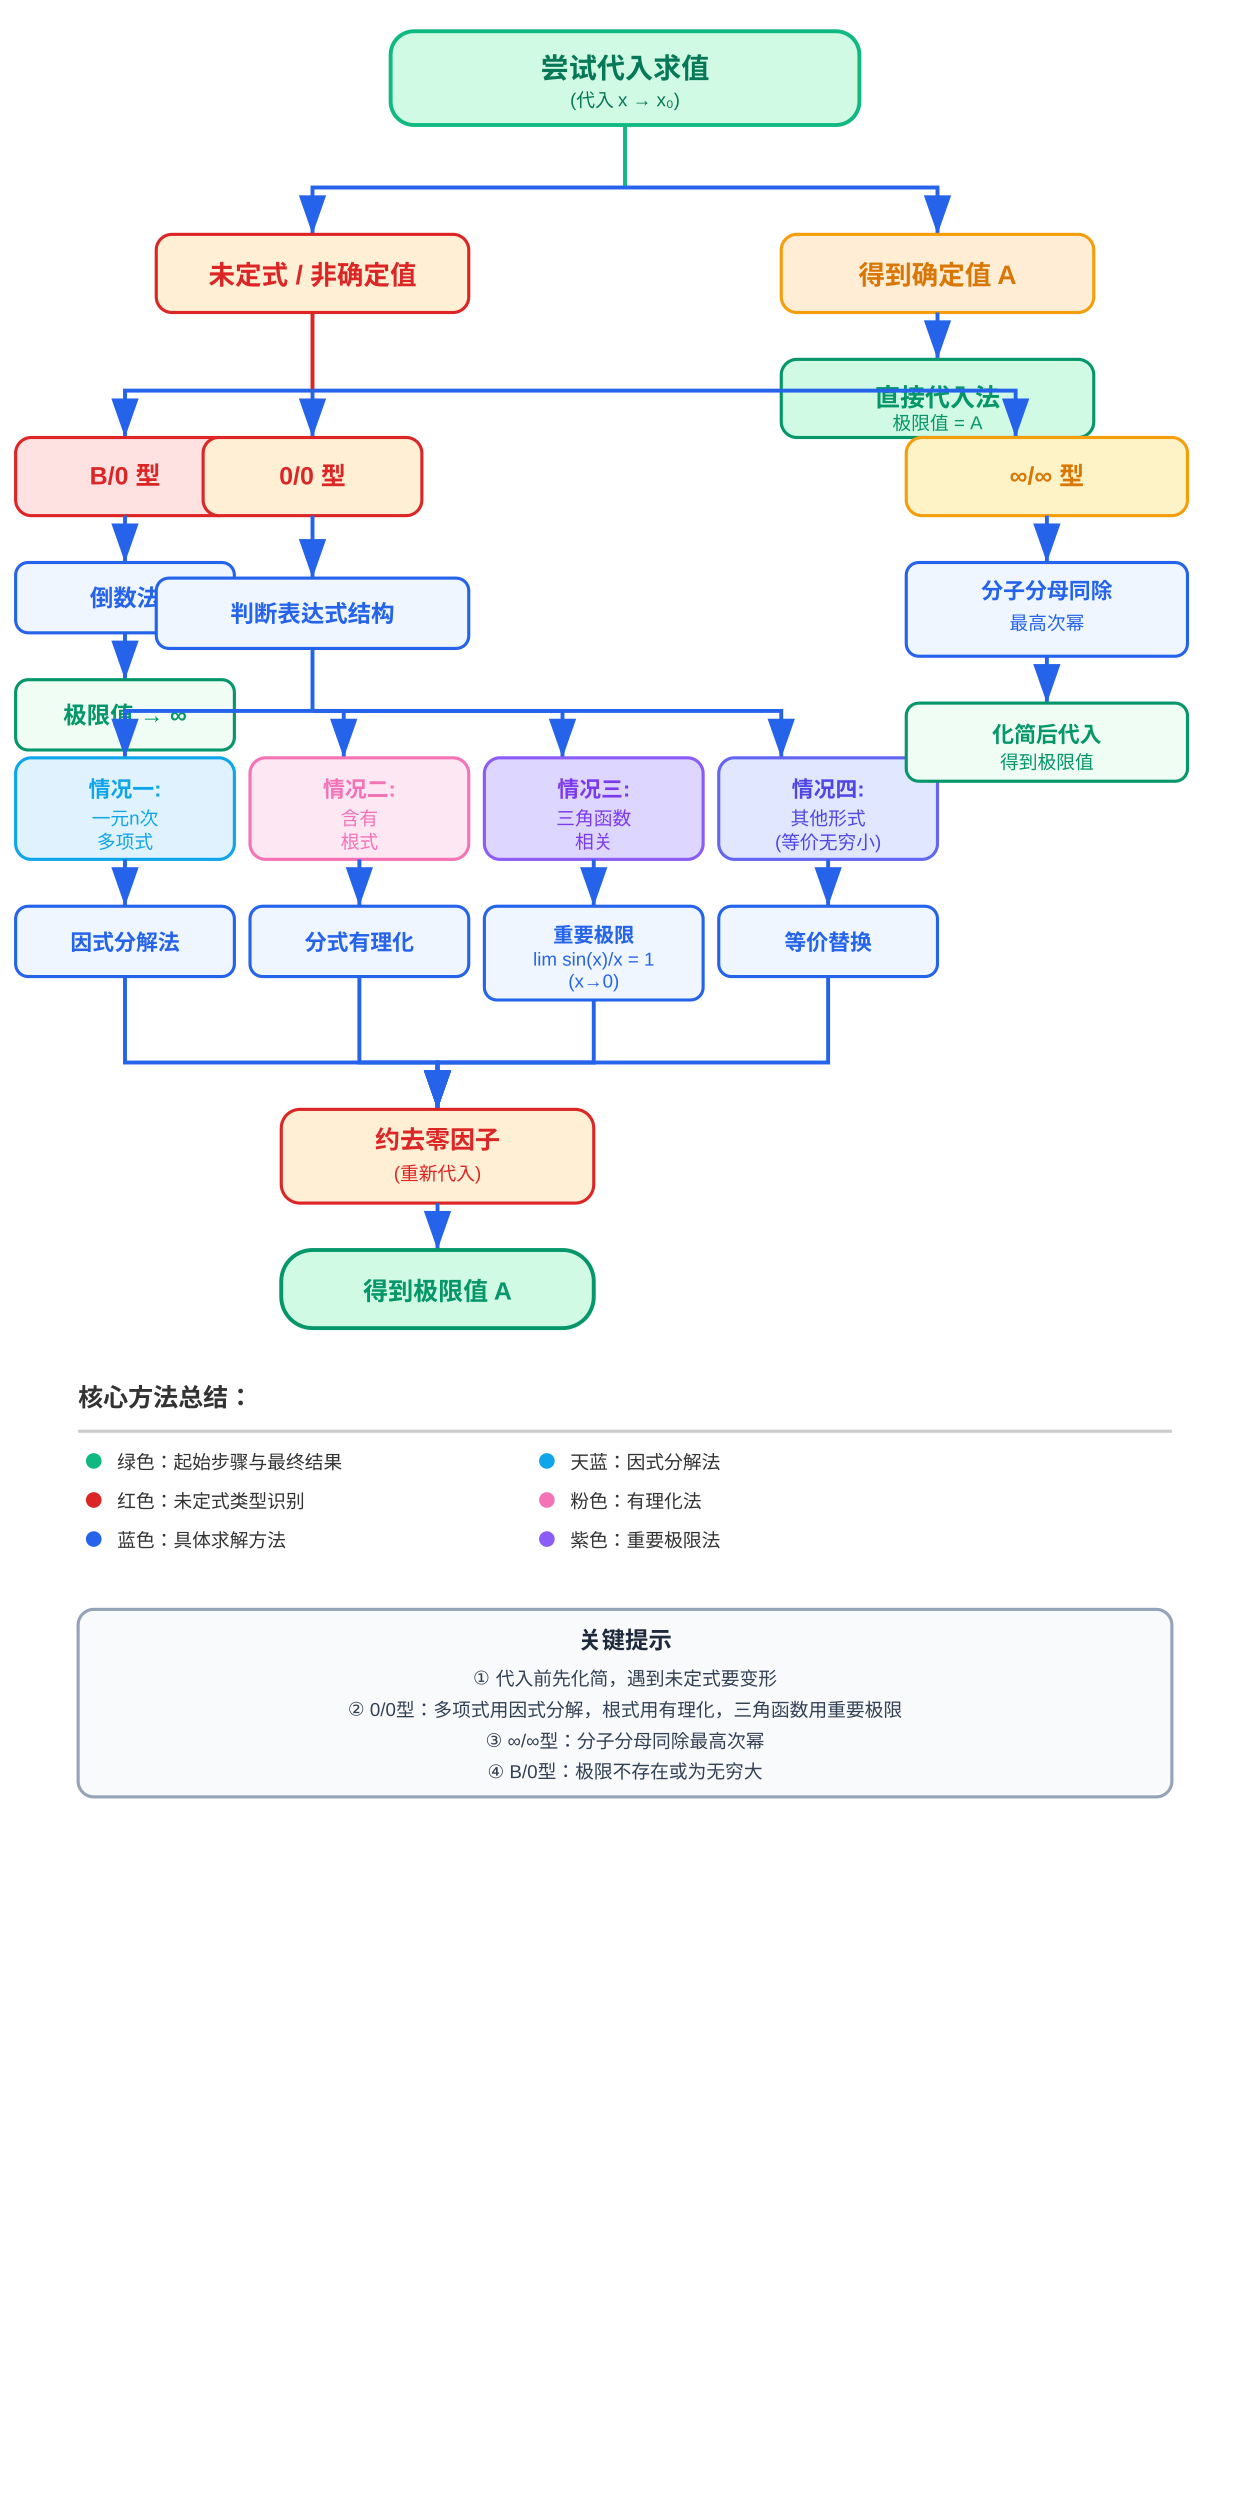
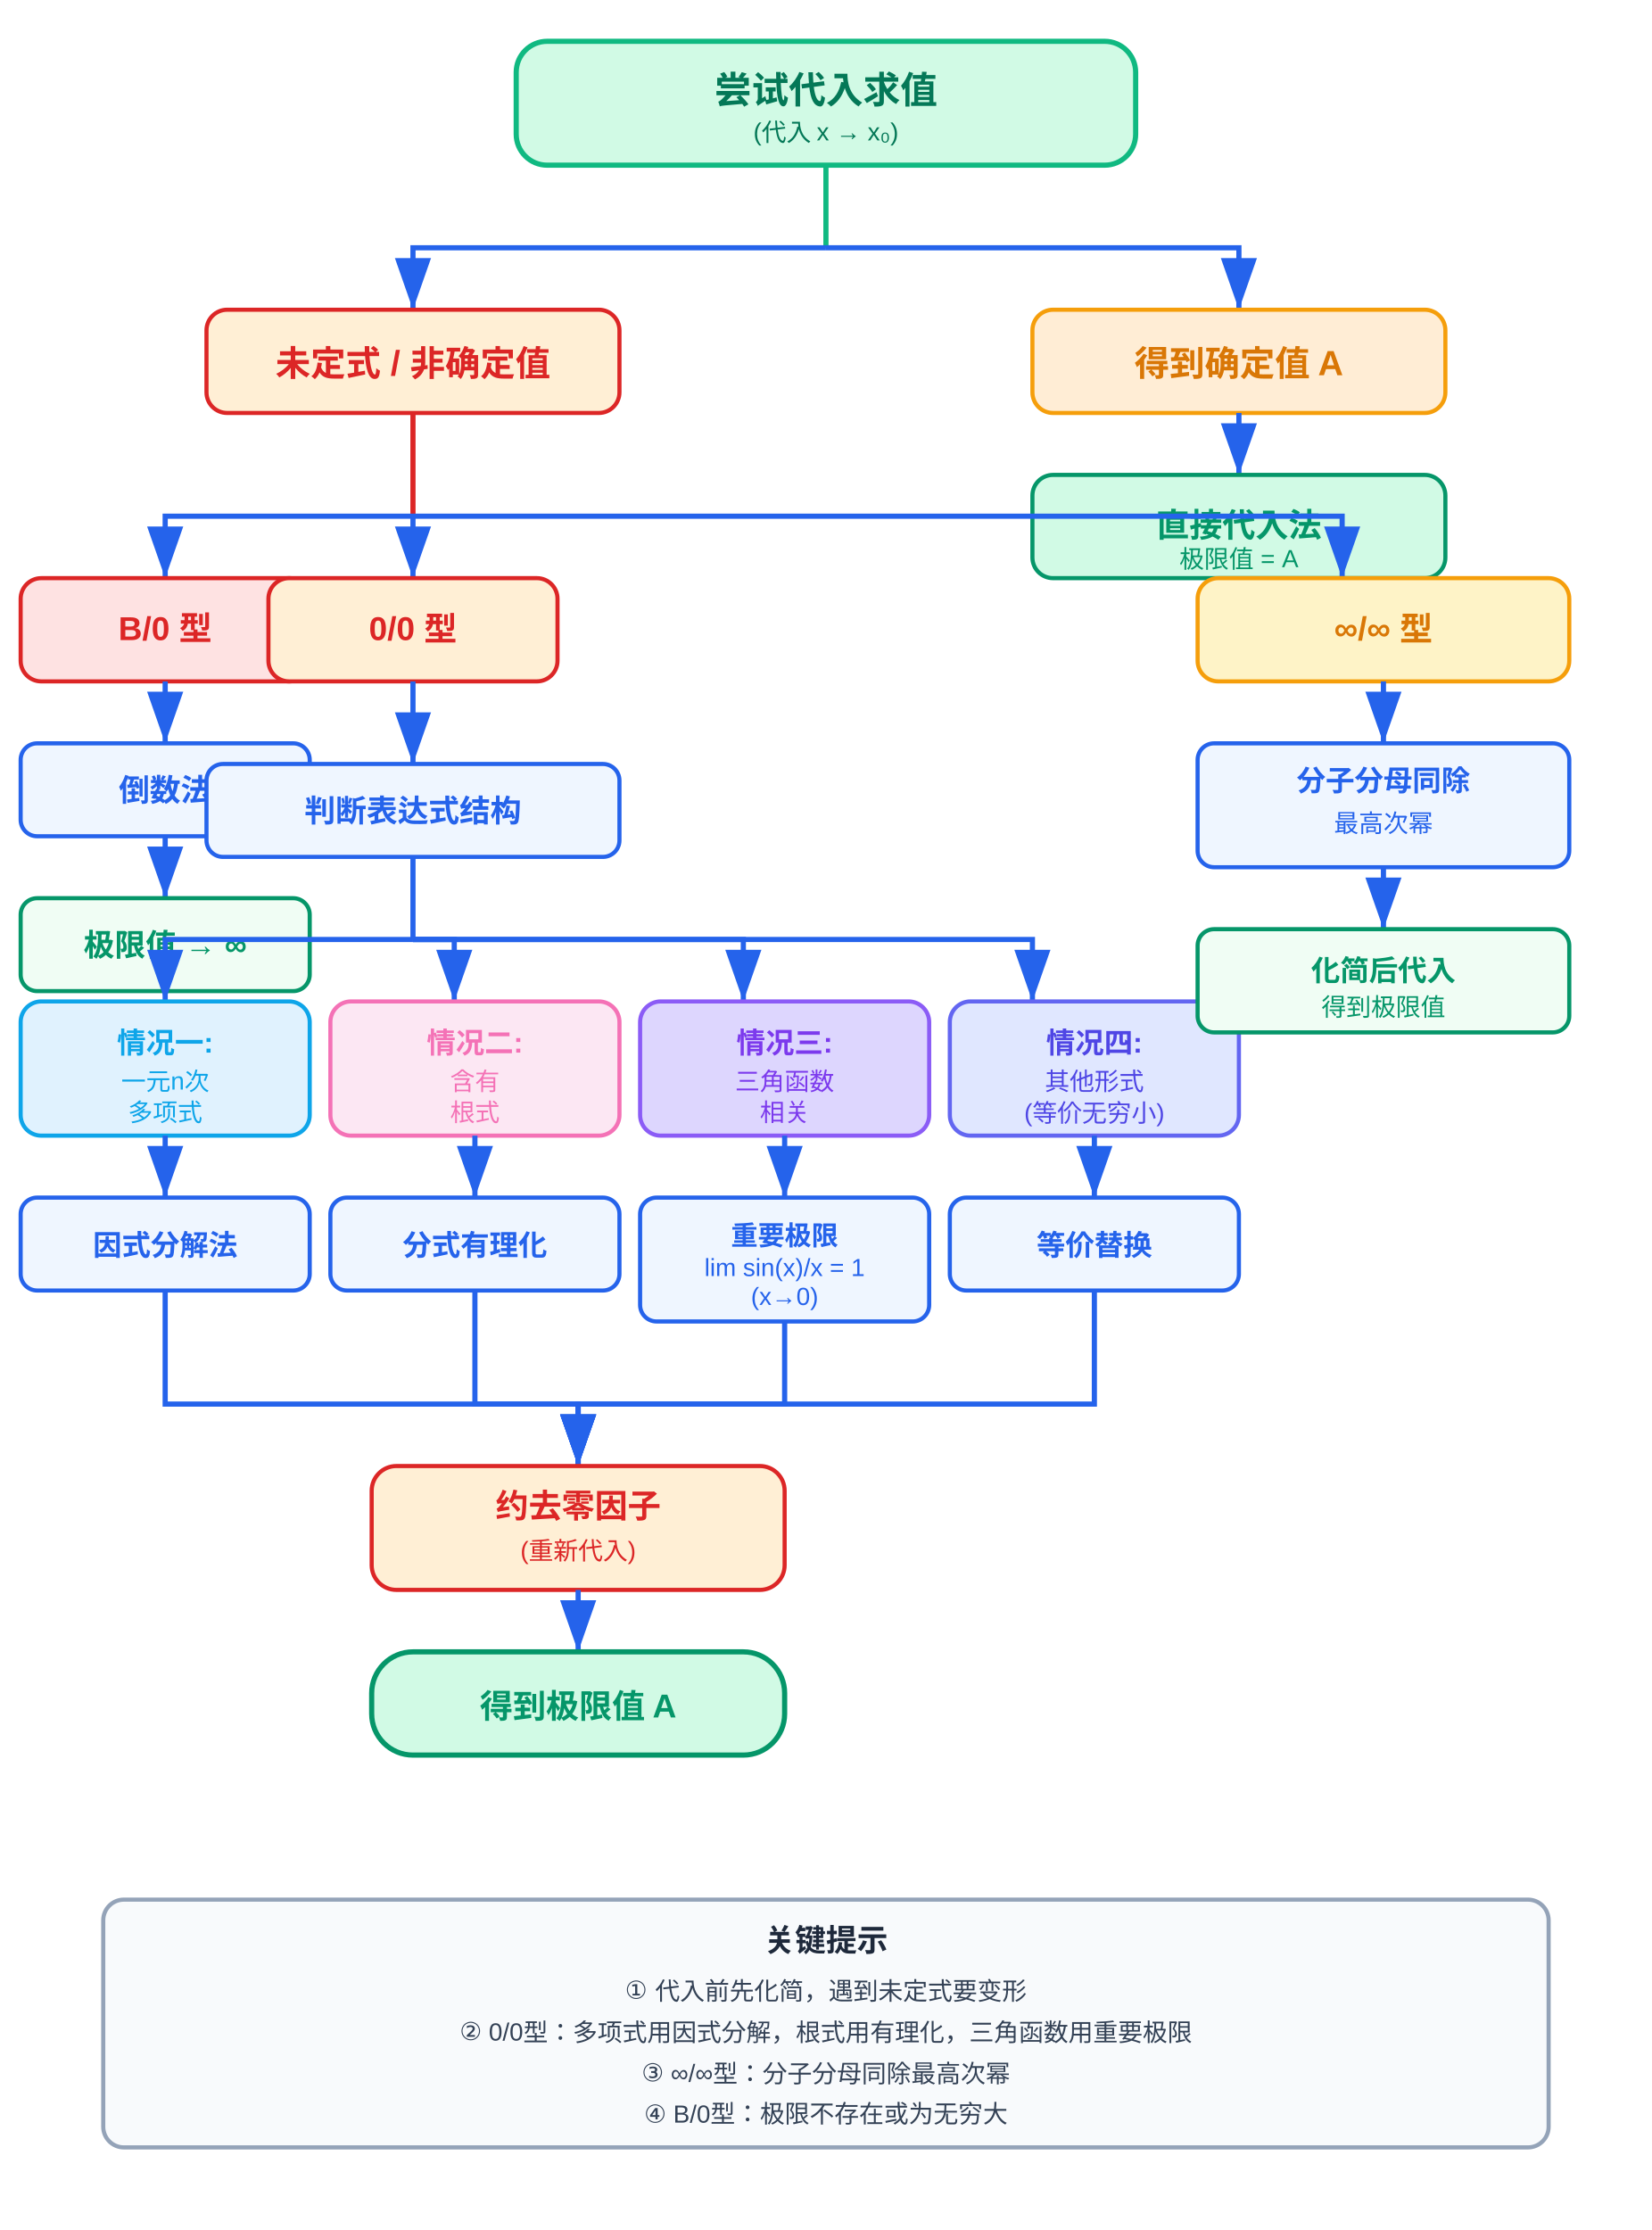
- <svg xmlns="http://www.w3.org/2000/svg" width="800" height="1600" viewBox="0 0 800 1600">
+ <svg xmlns="http://www.w3.org/2000/svg" width="800" height="1080" viewBox="0 0 800 1080">
  <defs>
    <marker id="arrowhead" markerWidth="10" markerHeight="7" refX="10" refY="3.5" orient="auto">
      <polygon points="0 0, 10 3.5, 0 7" fill="#2563eb" />
    </marker>
    <style>
            .connector {
                stroke: #2563eb; 
                stroke-width: 2.5;
                fill: none;
                marker-end: url(#arrowhead);
            }
            .node-text {
                font-family: 'Microsoft YaHei', 'SimHei', Arial, sans-serif;
                font-weight: bold;
            }
            .node-subtext {
                font-family: 'Microsoft YaHei', 'SimHei', Arial, sans-serif;
                font-size: 12px;
            }
        </style>
  </defs>
  <rect x="250" y="20" width="300" height="60" rx="15" fill="#d1fae5" stroke="#10b981" stroke-width="2.5" />
  <text x="400" y="50" text-anchor="middle" font-size="18" font-weight="bold" fill="#047857" class="node-text">尝试代入求值</text>
  <text x="400" y="68" text-anchor="middle" font-size="13" fill="#047857" class="node-subtext">(代入 x → x₀)</text>
  <path d="M 400 80 V 120" stroke="#10b981" stroke-width="2.5" fill="none" />
  <path d="M 400 120 H 600 V 150" class="connector" />
  <path d="M 400 120 H 200 V 150" class="connector" />
  <rect x="500" y="150" width="200" height="50" rx="10" fill="#ffedd5" stroke="#f59e0b" stroke-width="2" />
  <text x="600" y="182" text-anchor="middle" font-size="17" font-weight="bold" fill="#d97706" class="node-text">得到确定值 A</text>
  <path d="M 600 200 V 230" class="connector" />
  <rect x="500" y="230" width="200" height="50" rx="10" fill="#d1fae5" stroke="#059669" stroke-width="2" />
  <text x="600" y="260" text-anchor="middle" font-size="16" font-weight="bold" fill="#059669" class="node-text">直接代入法</text>
  <text x="600" y="275" text-anchor="middle" font-size="13" fill="#059669" class="node-subtext">极限值 = A</text>
  <rect x="100" y="150" width="200" height="50" rx="10" fill="#ffefd5" stroke="#dc2626" stroke-width="2" />
  <text x="200" y="182" text-anchor="middle" font-size="17" font-weight="bold" fill="#dc2626" class="node-text">未定式 / 非确定值</text>
  <path d="M 200 200 V 250" stroke="#dc2626" stroke-width="2.5" fill="none" />
  <path d="M 200 250 H 80 V 280" class="connector" />
  <path d="M 200 250 V 280" class="connector" />
  <path d="M 200 250 H 650 V 280" class="connector" />
  <rect x="10" y="280" width="140" height="50" rx="10" fill="#fee2e2" stroke="#dc2626" stroke-width="2" />
  <text x="80" y="310" text-anchor="middle" font-size="16" font-weight="bold" fill="#dc2626" class="node-text">B/0 型</text>
  <path d="M 80 330 V 360" class="connector" />
  <rect x="10" y="360" width="140" height="45" rx="8" fill="#eff6ff" stroke="#2563eb" stroke-width="2" />
  <text x="80" y="388" text-anchor="middle" font-size="15" font-weight="bold" fill="#2563eb" class="node-text">倒数法</text>
  <path d="M 80 405 V 435" class="connector" />
  <rect x="10" y="435" width="140" height="45" rx="8" fill="#f0fdf4" stroke="#059669" stroke-width="2" />
  <text x="80" y="463" text-anchor="middle" font-size="15" font-weight="bold" fill="#059669" class="node-text">极限值 → ∞</text>
  <rect x="130" y="280" width="140" height="50" rx="10" fill="#ffefd5" stroke="#dc2626" stroke-width="2" />
  <text x="200" y="310" text-anchor="middle" font-size="16" font-weight="bold" fill="#dc2626" class="node-text">0/0 型</text>
  <path d="M 200 330 V 370" class="connector" />
  <rect x="100" y="370" width="200" height="45" rx="8" fill="#eff6ff" stroke="#2563eb" stroke-width="2" />
  <text x="200" y="398" text-anchor="middle" font-size="15" font-weight="bold" fill="#2563eb" class="node-text">判断表达式结构</text>
  <path d="M 200 415 V 455" stroke="#2563eb" stroke-width="2.5" fill="none" />
  <path d="M 200 455 H 80 V 485" class="connector" />
  <path d="M 200 455 H 220 V 485" class="connector" />
  <path d="M 200 455 H 360 V 485" class="connector" />
  <path d="M 200 455 H 500 V 485" class="connector" />
  <rect x="10" y="485" width="140" height="65" rx="10" fill="#e0f2fe" stroke="#0ea5e9" stroke-width="2" />
  <text x="80" y="510" text-anchor="middle" font-size="14" font-weight="bold" fill="#0ea5e9" class="node-text">情况一:</text>
  <text x="80" y="528" text-anchor="middle" font-size="13" fill="#0ea5e9" class="node-subtext">一元n次</text>
  <text x="80" y="543" text-anchor="middle" font-size="13" fill="#0ea5e9" class="node-subtext">多项式</text>
  <path d="M 80 550 V 580" class="connector" />
  <rect x="10" y="580" width="140" height="45" rx="8" fill="#eff6ff" stroke="#2563eb" stroke-width="2" />
  <text x="80" y="608" text-anchor="middle" font-size="14" font-weight="bold" fill="#2563eb" class="node-text">因式分解法</text>
  <rect x="160" y="485" width="140" height="65" rx="10" fill="#fce7f3" stroke="#f472b6" stroke-width="2" />
  <text x="230" y="510" text-anchor="middle" font-size="14" font-weight="bold" fill="#f472b6" class="node-text">情况二:</text>
  <text x="230" y="528" text-anchor="middle" font-size="13" fill="#f472b6" class="node-subtext">含有</text>
  <text x="230" y="543" text-anchor="middle" font-size="13" fill="#f472b6" class="node-subtext">根式</text>
  <path d="M 230 550 V 580" class="connector" />
  <rect x="160" y="580" width="140" height="45" rx="8" fill="#eff6ff" stroke="#2563eb" stroke-width="2" />
  <text x="230" y="608" text-anchor="middle" font-size="14" font-weight="bold" fill="#2563eb" class="node-text">分式有理化</text>
  <rect x="310" y="485" width="140" height="65" rx="10" fill="#ddd6fe" stroke="#8b5cf6" stroke-width="2" />
  <text x="380" y="510" text-anchor="middle" font-size="14" font-weight="bold" fill="#7c3aed" class="node-text">情况三:</text>
  <text x="380" y="528" text-anchor="middle" font-size="12" fill="#7c3aed" class="node-subtext">三角函数</text>
  <text x="380" y="543" text-anchor="middle" font-size="12" fill="#7c3aed" class="node-subtext">相关</text>
  <path d="M 380 550 V 580" class="connector" />
  <rect x="310" y="580" width="140" height="60" rx="8" fill="#eff6ff" stroke="#2563eb" stroke-width="2" />
  <text x="380" y="603" text-anchor="middle" font-size="13" font-weight="bold" fill="#2563eb" class="node-text">重要极限</text>
  <text x="380" y="618" text-anchor="middle" font-size="11" fill="#2563eb" class="node-subtext">lim sin(x)/x = 1</text>
  <text x="380" y="632" text-anchor="middle" font-size="10" fill="#2563eb" class="node-subtext">(x→0)</text>
  <rect x="460" y="485" width="140" height="65" rx="10" fill="#e0e7ff" stroke="#6366f1" stroke-width="2" />
  <text x="530" y="510" text-anchor="middle" font-size="14" font-weight="bold" fill="#4f46e5" class="node-text">情况四:</text>
  <text x="530" y="528" text-anchor="middle" font-size="12" fill="#4f46e5" class="node-subtext">其他形式</text>
  <text x="530" y="543" text-anchor="middle" font-size="12" fill="#4f46e5" class="node-subtext">(等价无穷小)</text>
  <path d="M 530 550 V 580" class="connector" />
  <rect x="460" y="580" width="140" height="45" rx="8" fill="#eff6ff" stroke="#2563eb" stroke-width="2" />
  <text x="530" y="608" text-anchor="middle" font-size="14" font-weight="bold" fill="#2563eb" class="node-text">等价替换</text>
  <path d="M 80 625 V 680 H 280 V 710" class="connector" />
  <path d="M 230 625 V 680 H 280 V 710" class="connector" />
  <path d="M 380 640 V 680 H 280 V 710" class="connector" />
  <path d="M 530 625 V 680 H 280 V 710" class="connector" />
  <rect x="180" y="710" width="200" height="60" rx="12" fill="#ffefd5" stroke="#dc2626" stroke-width="2" />
  <text x="280" y="735" text-anchor="middle" font-size="16" font-weight="bold" fill="#dc2626" class="node-text">约去零因子</text>
  <text x="280" y="755" text-anchor="middle" font-size="13" fill="#dc2626" class="node-subtext">(重新代入)</text>
  <path d="M 280 770 V 800" class="connector" />
  <rect x="180" y="800" width="200" height="50" rx="20" fill="#d1fae5" stroke="#059669" stroke-width="2.5" />
  <text x="280" y="832" text-anchor="middle" font-size="16" font-weight="bold" fill="#059669" class="node-text">得到极限值 A</text>
  <rect x="580" y="280" width="180" height="50" rx="10" fill="#fef3c7" stroke="#f59e0b" stroke-width="2" />
  <text x="670" y="310" text-anchor="middle" font-size="16" font-weight="bold" fill="#d97706" class="node-text">∞/∞ 型</text>
  <path d="M 670 330 V 360" class="connector" />
  <rect x="580" y="360" width="180" height="60" rx="8" fill="#eff6ff" stroke="#2563eb" stroke-width="2" />
  <text x="670" y="383" text-anchor="middle" font-size="14" font-weight="bold" fill="#2563eb" class="node-text">分子分母同除</text>
  <text x="670" y="403" text-anchor="middle" font-size="12" fill="#2563eb" class="node-subtext">最高次幂</text>
  <path d="M 670 420 V 450" class="connector" />
  <rect x="580" y="450" width="180" height="50" rx="8" fill="#f0fdf4" stroke="#059669" stroke-width="2" />
  <text x="670" y="475" text-anchor="middle" font-size="14" font-weight="bold" fill="#059669" class="node-text">化简后代入</text>
  <text x="670" y="492" text-anchor="middle" font-size="12" fill="#059669" class="node-subtext">得到极限值</text>
-   <g transform="translate(50, 900)">
-     <text x="0" y="0" font-size="16" font-weight="bold" fill="#333" class="node-text">核心方法总结：</text>
-     <rect x="0" y="15" width="700" height="2" fill="#ccc" />
-     <circle cx="10" cy="35" r="5" fill="#10b981" />
-     <text x="25" y="40" font-size="13" fill="#333" class="node-subtext">绿色：起始步骤与最终结果</text>
-     <circle cx="10" cy="60" r="5" fill="#dc2626" />
-     <text x="25" y="65" font-size="13" fill="#333" class="node-subtext">红色：未定式类型识别</text>
-     <circle cx="10" cy="85" r="5" fill="#2563eb" />
-     <text x="25" y="90" font-size="13" fill="#333" class="node-subtext">蓝色：具体求解方法</text>
-     <circle cx="300" cy="35" r="5" fill="#0ea5e9" />
-     <text x="315" y="40" font-size="13" fill="#333" class="node-subtext">天蓝：因式分解法</text>
-     <circle cx="300" cy="60" r="5" fill="#f472b6" />
-     <text x="315" y="65" font-size="13" fill="#333" class="node-subtext">粉色：有理化法</text>
-     <circle cx="300" cy="85" r="5" fill="#8b5cf6" />
-     <text x="315" y="90" font-size="13" fill="#333" class="node-subtext">紫色：重要极限法</text>
-   </g>
-   <rect x="50" y="1030" width="700" height="120" rx="10" fill="#f8fafc" stroke="#94a3b8" stroke-width="2" />
-   <text x="400" y="1055" text-anchor="middle" font-size="15" font-weight="bold" fill="#1e293b" class="node-text">关键提示</text>
-   <text x="400" y="1078" text-anchor="middle" font-size="12" fill="#334155" class="node-subtext">① 代入前先化简，遇到未定式要变形</text>
-   <text x="400" y="1098" text-anchor="middle" font-size="12" fill="#334155" class="node-subtext">② 0/0型：多项式用因式分解，根式用有理化，三角函数用重要极限</text>
-   <text x="400" y="1118" text-anchor="middle" font-size="12" fill="#334155" class="node-subtext">③ ∞/∞型：分子分母同除最高次幂</text>
-   <text x="400" y="1138" text-anchor="middle" font-size="12" fill="#334155" class="node-subtext">④ B/0型：极限不存在或为无穷大</text>
+   <rect x="50" y="920" width="700" height="120" rx="10" fill="#f8fafc" stroke="#94a3b8" stroke-width="2" />
+   <text x="400" y="945" text-anchor="middle" font-size="15" font-weight="bold" fill="#1e293b" class="node-text">关键提示</text>
+   <text x="400" y="968" text-anchor="middle" font-size="12" fill="#334155" class="node-subtext">① 代入前先化简，遇到未定式要变形</text>
+   <text x="400" y="988" text-anchor="middle" font-size="12" fill="#334155" class="node-subtext">② 0/0型：多项式用因式分解，根式用有理化，三角函数用重要极限</text>
+   <text x="400" y="1008" text-anchor="middle" font-size="12" fill="#334155" class="node-subtext">③ ∞/∞型：分子分母同除最高次幂</text>
+   <text x="400" y="1028" text-anchor="middle" font-size="12" fill="#334155" class="node-subtext">④ B/0型：极限不存在或为无穷大</text>
</svg>
